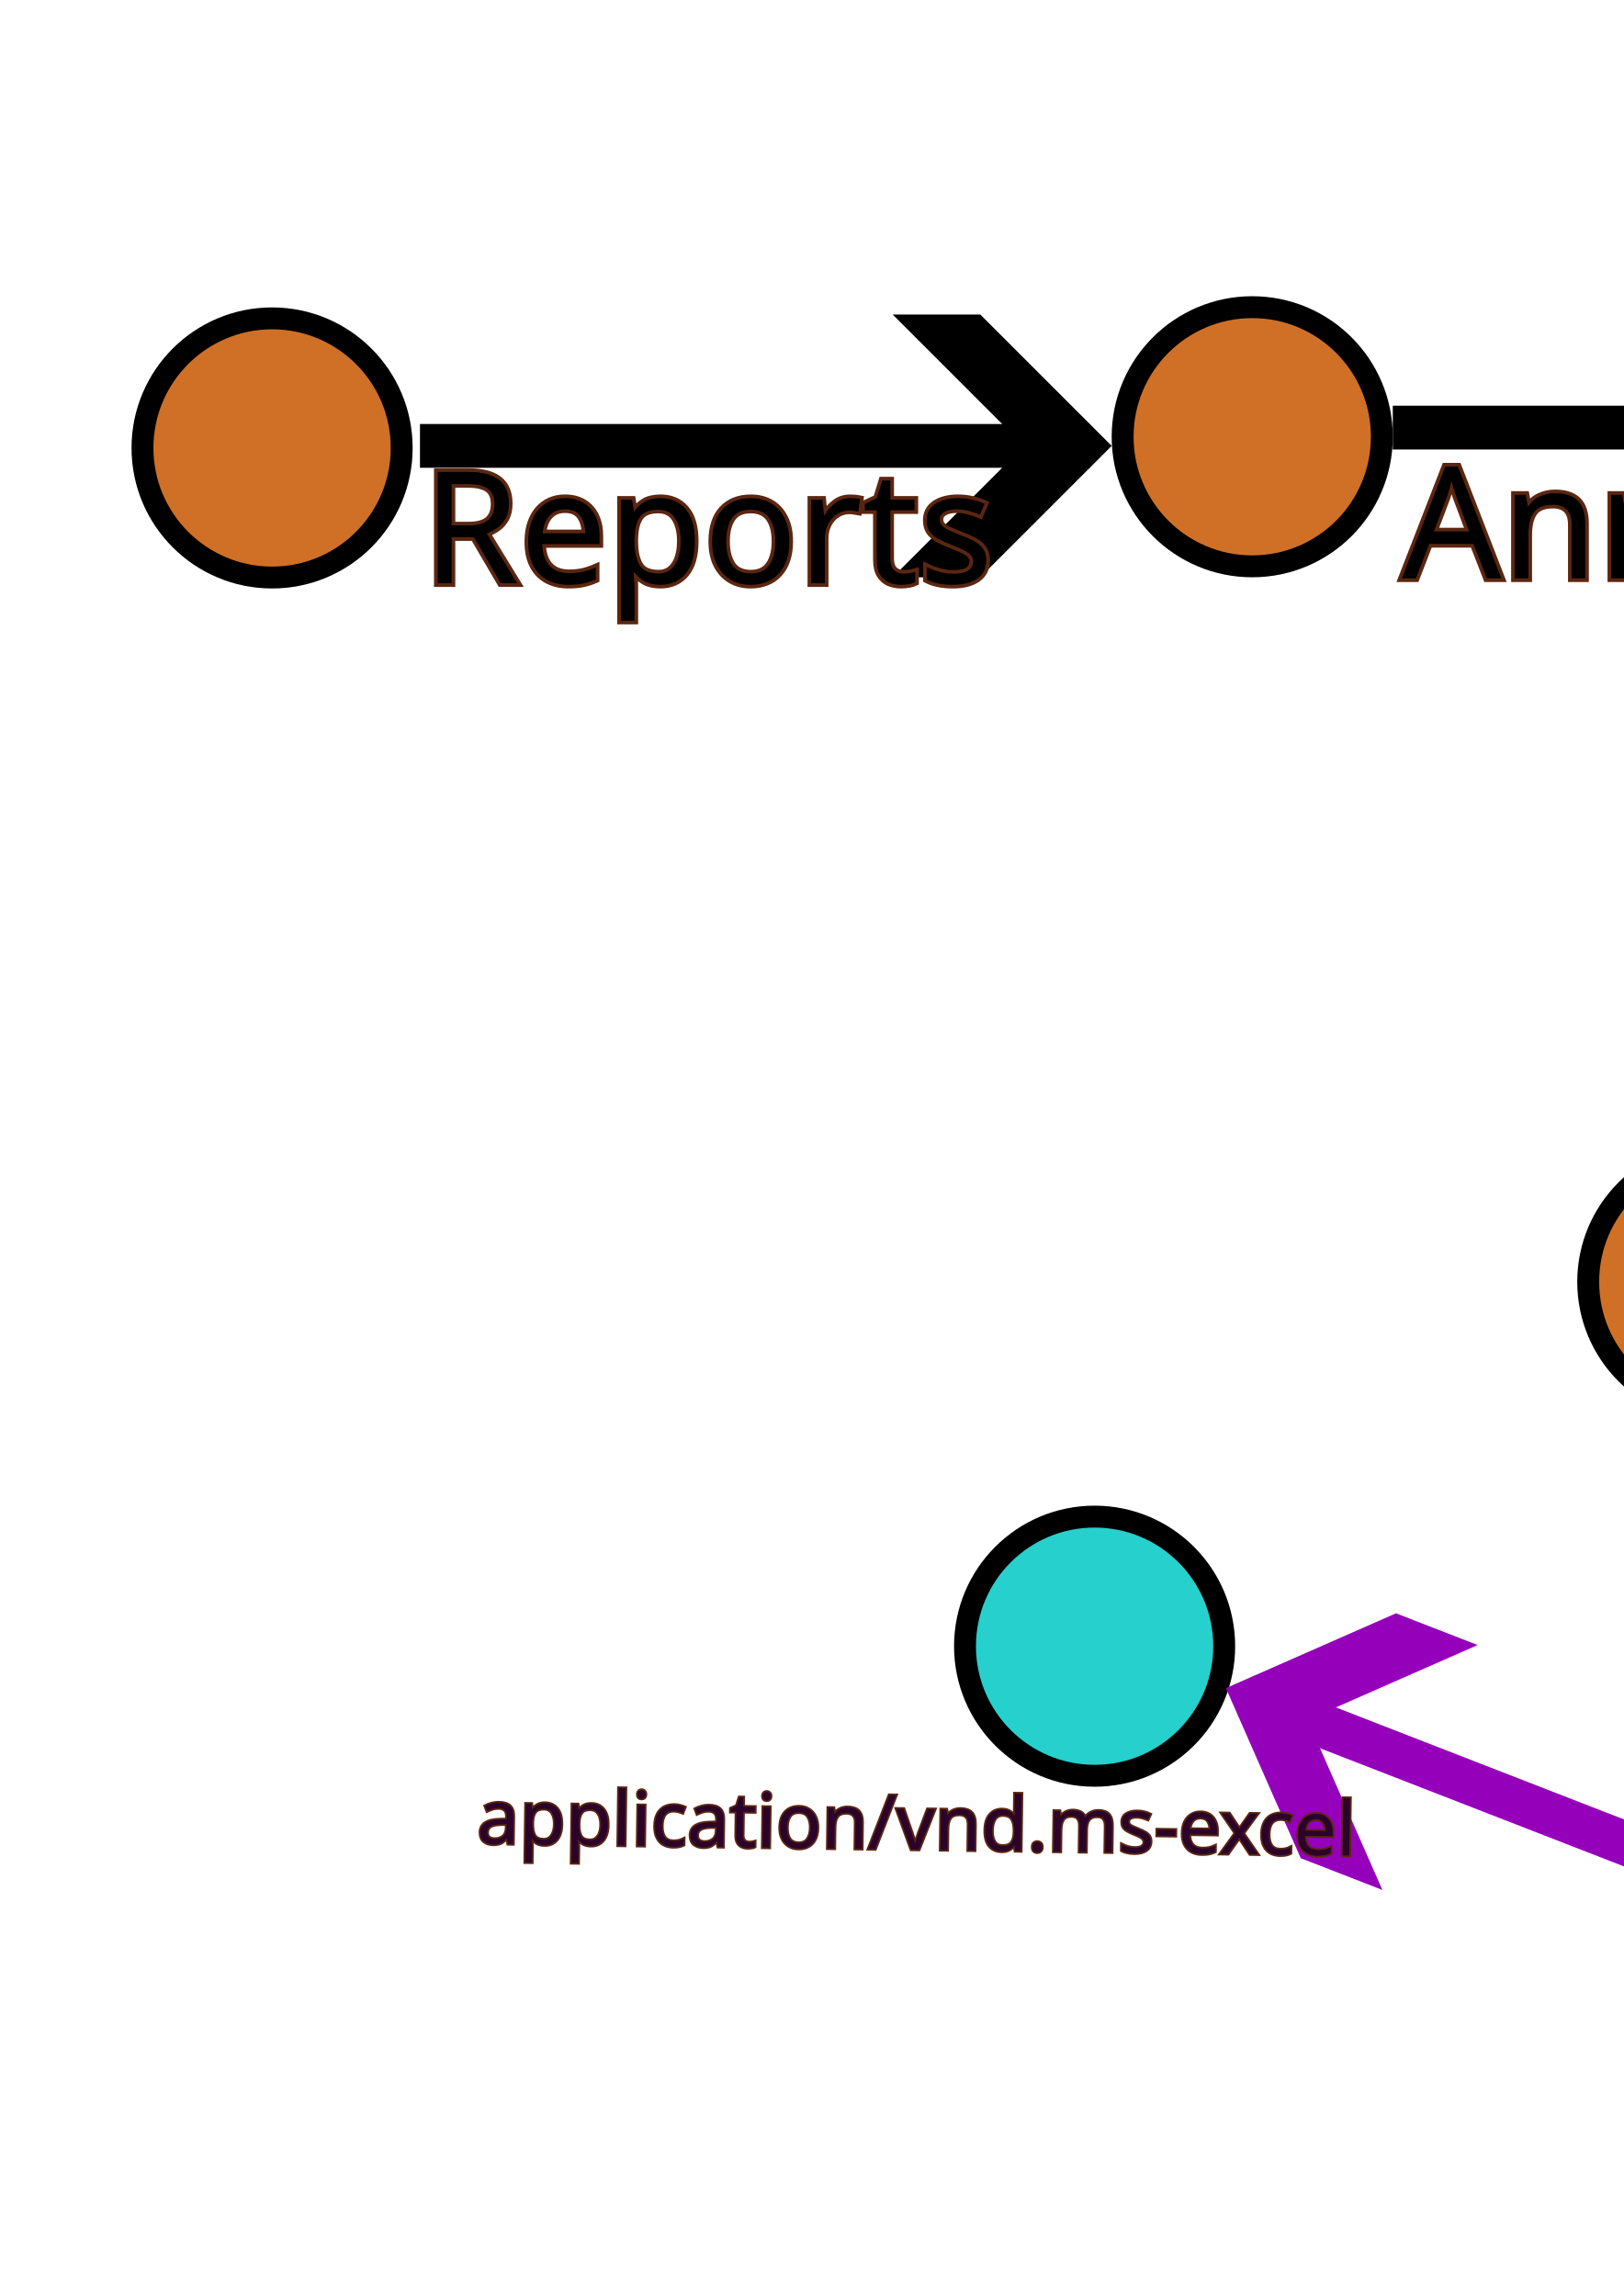
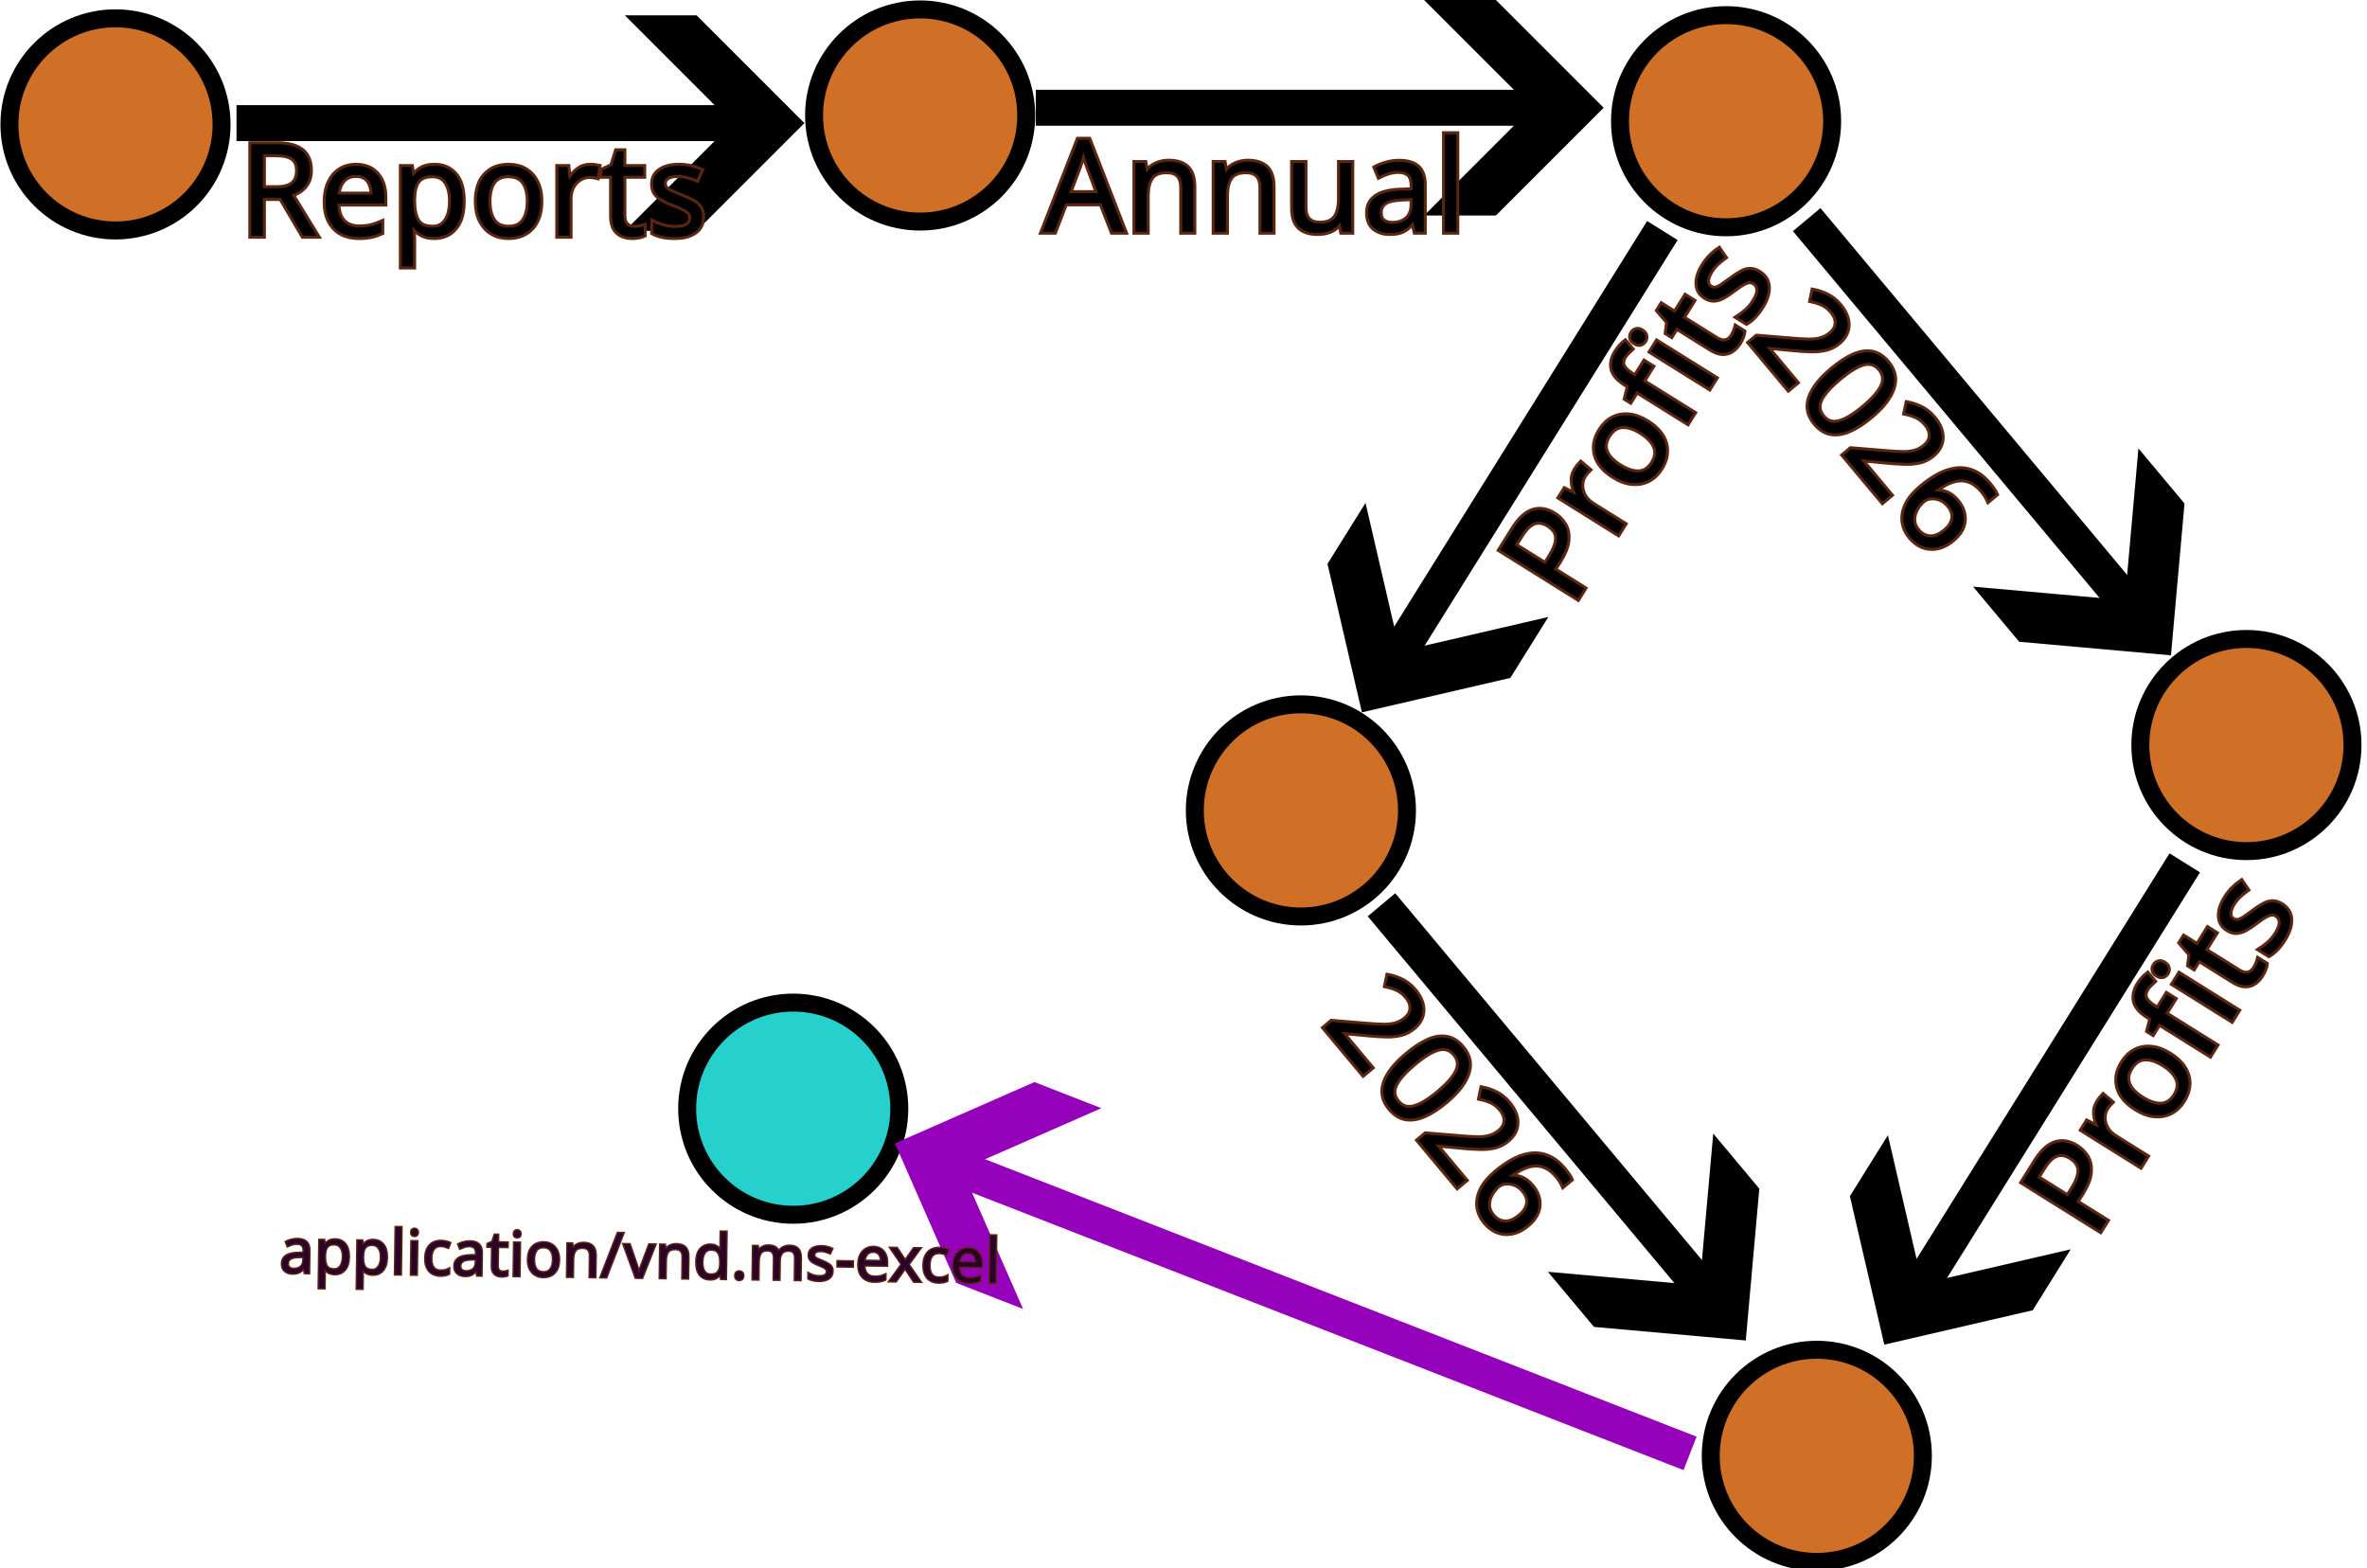
- <svg xmlns="http://www.w3.org/2000/svg" xmlns:xlink="http://www.w3.org/1999/xlink" width="210mm" height="297mm" viewBox="0 0 210 297" version="1.1" id="svg1">
-   <defs id="defs1">
-     <marker style="overflow:visible" id="ArrowWideHeavy" refX="0" refY="0" orient="auto-start-reverse" markerWidth="1" markerHeight="1" viewBox="0 0 1 1" preserveAspectRatio="xMidYMid">
-       <path style="fill:context-stroke;fill-rule:evenodd;stroke:none" d="m 1,0 -3,3 h -2 l 3,-3 -3,-3 h 2 z" id="path4" />
+ <svg xmlns="http://www.w3.org/2000/svg" xmlns:xlink="http://www.w3.org/1999/xlink" version="1.1" viewBox="0 0 373 247">
+   <defs>
+     <marker id="ArrowWideHeavy" style="overflow:visible" markerHeight="1" markerWidth="1" orient="auto-start-reverse" preserveAspectRatio="xMidYMid" viewBox="0 0 1 1">
+       <path d="m1 0-3 3h-2l3-3-3-3h2z" style="fill-rule:evenodd;fill:context-stroke" />
    </marker>
-     <linearGradient id="f" x1="-194.48" x2="-194.66" y1="-239.97" y2="-166.64" gradientTransform="matrix(0.1805,0,0,0.1838,126.1641,229.8312)" gradientUnits="userSpaceOnUse">
-       <stop offset="0" stop-color="#f35966" id="stop7-8" />
-       <stop offset="1" stop-color="#e0283f" id="stop8-5" />
-     </linearGradient>
-     <linearGradient id="g" x1="-145.4" x2="-145.58" y1="-167.26" y2="-280.65" gradientTransform="matrix(0.1805,0,0,0.1838,126.1641,229.8312)" gradientUnits="userSpaceOnUse">
-       <stop offset="0" stop-color="#f06712" id="stop5-1" />
-       <stop offset="1" stop-color="#ffb436" id="stop6-0" />
-     </linearGradient>
-     <marker style="overflow:visible" id="ArrowWideHeavy-5" refX="0" refY="0" orient="auto-start-reverse" markerWidth="1" markerHeight="1" viewBox="0 0 1 1" preserveAspectRatio="xMidYMid">
-       <path style="fill:context-stroke;fill-rule:evenodd;stroke:none" d="m 1,0 -3,3 h -2 l 3,-3 -3,-3 h 2 z" id="path4-6" />
+     <marker id="ArrowWideHeavy-5" style="overflow:visible" markerHeight="1" markerWidth="1" orient="auto-start-reverse" preserveAspectRatio="xMidYMid" viewBox="0 0 1 1">
+       <path d="m1 0-3 3h-2l3-3-3-3h2z" style="fill-rule:evenodd;fill:context-stroke" />
    </marker>
-     <marker style="overflow:visible" id="ArrowWideHeavy-5-5" refX="0" refY="0" orient="auto-start-reverse" markerWidth="1" markerHeight="1" viewBox="0 0 1 1" preserveAspectRatio="xMidYMid">
-       <path style="fill:context-stroke;fill-rule:evenodd;stroke:none" d="m 1,0 -3,3 h -2 l 3,-3 -3,-3 h 2 z" id="path4-6-6" />
+     <marker id="ArrowWideHeavy-5-5" style="overflow:visible" markerHeight="1" markerWidth="1" orient="auto-start-reverse" preserveAspectRatio="xMidYMid" viewBox="0 0 1 1">
+       <path d="m1 0-3 3h-2l3-3-3-3h2z" style="fill-rule:evenodd;fill:context-stroke" />
    </marker>
-     <marker style="overflow:visible" id="ArrowWideHeavy-5-5-8" refX="0" refY="0" orient="auto-start-reverse" markerWidth="1" markerHeight="1" viewBox="0 0 1 1" preserveAspectRatio="xMidYMid">
-       <path style="fill:context-stroke;fill-rule:evenodd;stroke:none" d="m 1,0 -3,3 h -2 l 3,-3 -3,-3 h 2 z" id="path4-6-6-2" />
+     <marker id="ArrowWideHeavy-5-5-8" style="overflow:visible" markerHeight="1" markerWidth="1" orient="auto-start-reverse" preserveAspectRatio="xMidYMid" viewBox="0 0 1 1">
+       <path d="m1 0-3 3h-2l3-3-3-3h2z" style="fill-rule:evenodd;fill:context-stroke" />
    </marker>
-     <marker style="overflow:visible" id="ArrowWideHeavy-5-5-1" refX="0" refY="0" orient="auto-start-reverse" markerWidth="1" markerHeight="1" viewBox="0 0 1 1" preserveAspectRatio="xMidYMid">
-       <path style="fill:context-stroke;fill-rule:evenodd;stroke:none" d="m 1,0 -3,3 h -2 l 3,-3 -3,-3 h 2 z" id="path4-6-6-5" />
+     <marker id="ArrowWideHeavy-5-5-1" style="overflow:visible" markerHeight="1" markerWidth="1" orient="auto-start-reverse" preserveAspectRatio="xMidYMid" viewBox="0 0 1 1">
+       <path d="m1 0-3 3h-2l3-3-3-3h2z" style="fill-rule:evenodd;fill:context-stroke" />
    </marker>
-     <marker style="overflow:visible" id="ArrowWideHeavy-5-5-8-7" refX="0" refY="0" orient="auto-start-reverse" markerWidth="1" markerHeight="1" viewBox="0 0 1 1" preserveAspectRatio="xMidYMid">
-       <path style="fill:context-stroke;fill-rule:evenodd;stroke:none" d="m 1,0 -3,3 h -2 l 3,-3 -3,-3 h 2 z" id="path4-6-6-2-5" />
+     <marker id="ArrowWideHeavy-5-5-8-7" style="overflow:visible" markerHeight="1" markerWidth="1" orient="auto-start-reverse" preserveAspectRatio="xMidYMid" viewBox="0 0 1 1">
+       <path d="m1 0-3 3h-2l3-3-3-3h2z" style="fill-rule:evenodd;fill:context-stroke" />
    </marker>
-     <marker style="overflow:visible" id="ArrowWideHeavy-9" refX="0" refY="0" orient="auto-start-reverse" markerWidth="1" markerHeight="1" viewBox="0 0 1 1" preserveAspectRatio="xMidYMid">
-       <path style="fill:context-stroke;fill-rule:evenodd;stroke:none" d="m 1,0 -3,3 h -2 l 3,-3 -3,-3 h 2 z" id="path4-0" />
+     <marker id="ArrowWideHeavy-9" style="overflow:visible" markerHeight="1" markerWidth="1" orient="auto-start-reverse" preserveAspectRatio="xMidYMid" viewBox="0 0 1 1">
+       <path d="m1 0-3 3h-2l3-3-3-3h2z" style="fill-rule:evenodd;fill:context-stroke" />
    </marker>
  </defs>
-   <g id="layer1">
-     <circle style="fill:#d07026;fill-opacity:1;stroke-width:5.665;stroke-linecap:square;stroke-miterlimit:5.8;paint-order:stroke fill markers;stroke:#000000;stroke-opacity:1;stroke-dasharray:none" id="path2" cx="35.19" cy="57.944" r="15.346" />
-     <path style="fill:#d07026;fill-opacity:1;stroke:#000000;stroke-width:5.665;stroke-linecap:square;stroke-miterlimit:5.8;stroke-dasharray:none;stroke-opacity:1;marker-end:url(#ArrowWideHeavy);paint-order:stroke fill markers" d="m 57.15,57.679 80.963,0" id="path3" />
-     <circle style="fill:#d07026;fill-opacity:1;stroke:#000000;stroke-width:5.665;stroke-linecap:square;stroke-miterlimit:5.8;stroke-dasharray:none;stroke-opacity:1;paint-order:stroke fill markers" id="path2-4" cx="161.956" cy="56.496" r="15.346" />
-     <circle style="fill:#d07026;fill-opacity:1;stroke:#000000;stroke-width:5.665;stroke-linecap:square;stroke-miterlimit:5.8;stroke-dasharray:none;stroke-opacity:1;paint-order:stroke fill markers" id="path2-4-2" cx="288.722" cy="57.415" r="15.346" />
-     <circle style="fill:#d07026;fill-opacity:1;stroke:#000000;stroke-width:5.665;stroke-linecap:square;stroke-miterlimit:5.8;stroke-dasharray:none;stroke-opacity:1;paint-order:stroke fill markers" id="path2-4-2-1" cx="222.171" cy="-165.816" r="15.346" transform="scale(1,-1)" />
-     <text xml:space="preserve" style="font-size:20.177px;line-height:1;font-family:Abecedario_pautada;-inkscape-font-specification:'Abecedario_pautada, Normal';text-align:center;letter-spacing:0px;word-spacing:-0.919px;writing-mode:lr-tb;direction:ltr;text-anchor:middle;fill:none;stroke:#5b2610;stroke-width:0.941;stroke-linecap:square;stroke-miterlimit:5.8;stroke-dasharray:none;paint-order:stroke fill markers" x="54.649" y="75.449" id="text1">
-       <tspan id="tspan1" x="54.649" y="75.449" style="font-style:normal;font-variant:normal;font-weight:normal;font-stretch:normal;font-size:20.177px;font-family:Argillites;-inkscape-font-specification:'Argillites, Normal';font-variant-ligatures:normal;font-variant-caps:normal;font-variant-numeric:normal;font-variant-east-asian:normal;text-align:start;text-anchor:start;fill:#000000;fill-opacity:1;stroke:#5b2610;stroke-width:0.941;stroke-dasharray:none;stroke-opacity:1;paint-order:stroke fill markers">Reports</tspan>
+   <g transform="translate(-17 -38.3)">
+     <circle cx="35.2" cy="57.9" r="15.3" style="fill:#d07026;paint-order:stroke fill markers;stroke-linecap:square;stroke-miterlimit:5.8;stroke-width:5.66;stroke:#000" />
+     <path d="m57.1 57.7h81" style="fill:#d07026;marker-end:url(#ArrowWideHeavy);paint-order:stroke fill markers;stroke-linecap:square;stroke-miterlimit:5.8;stroke-width:5.66;stroke:#000" />
+     <circle cx="162" cy="56.5" r="15.3" style="fill:#d07026;paint-order:stroke fill markers;stroke-linecap:square;stroke-miterlimit:5.8;stroke-width:5.66;stroke:#000" />
+     <circle cx="289" cy="57.4" r="15.3" style="fill:#d07026;paint-order:stroke fill markers;stroke-linecap:square;stroke-miterlimit:5.8;stroke-width:5.66;stroke:#000" />
+     <circle id="path2-4-2-1" transform="scale(1,-1)" cx="222" cy="-166" r="15.3" style="fill:#d07026;paint-order:stroke fill markers;stroke-linecap:square;stroke-miterlimit:5.8;stroke-width:5.66;stroke:#000" />
+     <text x="54.649" y="75.449" style="fill:none;font-family:Abecedario_pautada;font-size:20.2px;letter-spacing:0px;line-height:1;paint-order:stroke fill markers;stroke-linecap:square;stroke-miterlimit:5.8;stroke-width:.941;stroke:#5b2610;text-align:center;text-anchor:middle;word-spacing:-.919px" xml:space="preserve">
+       <tspan x="54.649" y="75.449" style="fill:#000000;font-family:Argillites;font-size:20.2px;font-variant-caps:normal;font-variant-east-asian:normal;font-variant-ligatures:normal;font-variant-numeric:normal;paint-order:stroke fill markers;stroke-width:.941;stroke:#5b2610;text-align:start;text-anchor:start">Reports</tspan>
    </text>
-     <g id="g6" transform="translate(-0.9495864,-0.9187811)">
-       <path style="fill:#d07026;fill-opacity:1;stroke:#000000;stroke-width:5.665;stroke-linecap:square;stroke-miterlimit:5.8;stroke-dasharray:none;stroke-opacity:1;marker-end:url(#ArrowWideHeavy-5);paint-order:stroke fill markers" d="m 183.916,56.231 h 80.963" id="path3-0" />
-       <text xml:space="preserve" style="font-size:20.177px;line-height:1;font-family:Abecedario_pautada;-inkscape-font-specification:'Abecedario_pautada, Normal';text-align:center;letter-spacing:0px;word-spacing:-0.919px;writing-mode:lr-tb;direction:ltr;text-anchor:middle;fill:none;stroke:#5b2610;stroke-width:0.941;stroke-linecap:square;stroke-miterlimit:5.8;stroke-dasharray:none;paint-order:stroke fill markers" x="182.251" y="75.732" id="text1-0">
-         <tspan id="tspan1-2" x="182.251" y="75.732" style="font-style:normal;font-variant:normal;font-weight:normal;font-stretch:normal;font-size:20.177px;font-family:Argillites;-inkscape-font-specification:'Argillites, Normal';font-variant-ligatures:normal;font-variant-caps:normal;font-variant-numeric:normal;font-variant-east-asian:normal;text-align:start;text-anchor:start;fill:#000000;fill-opacity:1;stroke:#5b2610;stroke-width:0.941;stroke-dasharray:none;stroke-opacity:1;paint-order:stroke fill markers">Annual</tspan>
+     <g transform="translate(-.95 -.919)">
+       <path d="m184 56.2h81" style="fill:#d07026;marker-end:url(#ArrowWideHeavy-5);paint-order:stroke fill markers;stroke-linecap:square;stroke-miterlimit:5.8;stroke-width:5.66;stroke:#000" />
+       <text x="182.251" y="75.732" style="fill:none;font-family:Abecedario_pautada;font-size:20.2px;letter-spacing:0px;line-height:1;paint-order:stroke fill markers;stroke-linecap:square;stroke-miterlimit:5.8;stroke-width:.941;stroke:#5b2610;text-align:center;text-anchor:middle;word-spacing:-.919px" xml:space="preserve">
+         <tspan x="182.251" y="75.732" style="fill:#000000;font-family:Argillites;font-size:20.2px;font-variant-caps:normal;font-variant-east-asian:normal;font-variant-ligatures:normal;font-variant-numeric:normal;paint-order:stroke fill markers;stroke-width:.941;stroke:#5b2610;text-align:start;text-anchor:start">Annual</tspan>
      </text>
    </g>
-     <circle style="fill:#26d0cc;fill-opacity:1;stroke:#000000;stroke-width:5.665;stroke-linecap:square;stroke-miterlimit:5.8;stroke-dasharray:none;stroke-opacity:1;paint-order:stroke fill markers" id="path2-4-2-9" cx="141.569" cy="212.944" r="15.346" />
-     <g id="g7" transform="rotate(21.25154,258.3403,292.4365)">
-       <g id="g8" transform="translate(-13.19332,-33.19391)">
-         <path style="fill:#890688;fill-opacity:1;stroke:#9500ba;stroke-width:5.665;stroke-linecap:square;stroke-miterlimit:5.8;stroke-dasharray:none;stroke-opacity:1;marker-end:url(#ArrowWideHeavy-9);paint-order:stroke fill markers" d="M 283.024,292.769 H 157.347" id="path3-8" />
-         <g id="g6-2" transform="rotate(-20.46185,940.9256,770.8475)" style="fill:#2a022a;fill-opacity:1">
-           <text xml:space="preserve" style="font-size:9.748px;line-height:1;font-family:Abecedario_pautada;-inkscape-font-specification:'Abecedario_pautada, Normal';text-align:center;letter-spacing:0px;word-spacing:-0.444px;writing-mode:lr-tb;direction:ltr;text-anchor:middle;fill:#2a022a;fill-opacity:1;stroke:#5b2610;stroke-width:0.454;stroke-linecap:square;stroke-miterlimit:5.8;stroke-dasharray:none;paint-order:stroke fill markers" x="272.005" y="68.45" id="text1-0-0">
-             <tspan x="272.005" y="68.45" style="font-style:normal;font-variant:normal;font-weight:normal;font-stretch:normal;font-size:9.748px;font-family:Argillites;-inkscape-font-specification:'Argillites, Normal';font-variant-ligatures:normal;font-variant-caps:normal;font-variant-numeric:normal;font-variant-east-asian:normal;text-align:start;text-anchor:start;fill:#2a022a;fill-opacity:1;stroke:#5b2610;stroke-width:0.454;stroke-dasharray:none;stroke-opacity:1;paint-order:stroke fill markers" id="tspan6">application/vnd.ms-excel</tspan>
+     <circle cx="142" cy="213" r="15.3" style="fill:#26d0cc;paint-order:stroke fill markers;stroke-linecap:square;stroke-miterlimit:5.8;stroke-width:5.66;stroke:#000" />
+     <g transform="rotate(21.3 258 292)">
+       <g transform="translate(-13.2 -33.2)">
+         <path d="m283 293h-126" style="fill:#890688;marker-end:url(#ArrowWideHeavy-9);paint-order:stroke fill markers;stroke-linecap:square;stroke-miterlimit:5.8;stroke-width:5.66;stroke:#9500ba" />
+         <g transform="rotate(-20.5 941 771)" style="fill:#2a022a">
+           <text x="272.005" y="68.45" style="fill:#2a022a;font-family:Abecedario_pautada;font-size:9.75px;letter-spacing:0px;line-height:1;paint-order:stroke fill markers;stroke-linecap:square;stroke-miterlimit:5.8;stroke-width:.454;stroke:#5b2610;text-align:center;text-anchor:middle;word-spacing:-.444px" xml:space="preserve">
+             <tspan x="272.005" y="68.45" style="fill:#2a022a;font-family:Argillites;font-size:9.75px;font-variant-caps:normal;font-variant-east-asian:normal;font-variant-ligatures:normal;font-variant-numeric:normal;paint-order:stroke fill markers;stroke-width:.454;stroke:#5b2610;text-align:start;text-anchor:start">application/vnd.ms-excel</tspan>
          </text>
        </g>
      </g>
    </g>
-     <g id="g4" transform="rotate(50.09775,287.971,104.8199)">
-       <path style="fill:#d07026;fill-opacity:1;stroke:#000000;stroke-width:5.665;stroke-linecap:square;stroke-miterlimit:5.8;stroke-dasharray:none;stroke-opacity:1;marker-end:url(#ArrowWideHeavy-5-5);paint-order:stroke fill markers" d="m 275.089,73.88 h 80.963" id="path3-0-8" />
-       <text xml:space="preserve" style="font-size:20.177px;line-height:1;font-family:Abecedario_pautada;-inkscape-font-specification:'Abecedario_pautada, Normal';text-align:center;letter-spacing:0px;word-spacing:-0.919px;writing-mode:lr-tb;direction:ltr;text-anchor:middle;fill:none;stroke:#5b2610;stroke-width:0.941;stroke-linecap:square;stroke-miterlimit:5.8;stroke-dasharray:none;paint-order:stroke fill markers" x="280.317" y="93.232" id="text1-0-9">
-         <tspan x="280.317" y="93.232" style="font-style:normal;font-variant:normal;font-weight:normal;font-stretch:normal;font-size:20.177px;font-family:Argillites;-inkscape-font-specification:'Argillites, Normal';font-variant-ligatures:normal;font-variant-caps:normal;font-variant-numeric:normal;font-variant-east-asian:normal;text-align:start;text-anchor:start;fill:#000000;fill-opacity:1;stroke:#5b2610;stroke-width:0.941;stroke-dasharray:none;stroke-opacity:1;paint-order:stroke fill markers" id="tspan37">2026</tspan>
+     <g transform="rotate(50.1 288 105)">
+       <path d="m275 73.9h81" style="fill:#d07026;marker-end:url(#ArrowWideHeavy-5-5);paint-order:stroke fill markers;stroke-linecap:square;stroke-miterlimit:5.8;stroke-width:5.66;stroke:#000" />
+       <text x="280.317" y="93.232" style="fill:none;font-family:Abecedario_pautada;font-size:20.2px;letter-spacing:0px;line-height:1;paint-order:stroke fill markers;stroke-linecap:square;stroke-miterlimit:5.8;stroke-width:.941;stroke:#5b2610;text-align:center;text-anchor:middle;word-spacing:-.919px" xml:space="preserve">
+         <tspan x="280.317" y="93.232" style="fill:#000000;font-family:Argillites;font-size:20.2px;font-variant-caps:normal;font-variant-east-asian:normal;font-variant-ligatures:normal;font-variant-numeric:normal;paint-order:stroke fill markers;stroke-width:.941;stroke:#5b2610;text-align:start;text-anchor:start">2026</tspan>
      </text>
    </g>
-     <g id="g4-9" transform="rotate(50.09775,138.6249,87.29712)">
-       <path style="fill:#d07026;fill-opacity:1;stroke:#000000;stroke-width:5.665;stroke-linecap:square;stroke-miterlimit:5.8;stroke-dasharray:none;stroke-opacity:1;marker-end:url(#ArrowWideHeavy-5-5-1);paint-order:stroke fill markers" d="m 275.089,73.88 h 80.963" id="path3-0-8-1" />
-       <text xml:space="preserve" style="font-size:20.177px;line-height:1;font-family:Abecedario_pautada;-inkscape-font-specification:'Abecedario_pautada, Normal';text-align:center;letter-spacing:0px;word-spacing:-0.919px;writing-mode:lr-tb;direction:ltr;text-anchor:middle;fill:none;stroke:#5b2610;stroke-width:0.941;stroke-linecap:square;stroke-miterlimit:5.8;stroke-dasharray:none;paint-order:stroke fill markers" x="280.317" y="93.232" id="text1-0-9-4">
-         <tspan x="280.317" y="93.232" style="font-style:normal;font-variant:normal;font-weight:normal;font-stretch:normal;font-size:20.177px;font-family:Argillites;-inkscape-font-specification:'Argillites, Normal';font-variant-ligatures:normal;font-variant-caps:normal;font-variant-numeric:normal;font-variant-east-asian:normal;text-align:start;text-anchor:start;fill:#000000;fill-opacity:1;stroke:#5b2610;stroke-width:0.941;stroke-dasharray:none;stroke-opacity:1;paint-order:stroke fill markers" id="tspan5">2026</tspan>
+     <g transform="rotate(50.1 139 87.3)">
+       <path d="m275 73.9h81" style="fill:#d07026;marker-end:url(#ArrowWideHeavy-5-5-1);paint-order:stroke fill markers;stroke-linecap:square;stroke-miterlimit:5.8;stroke-width:5.66;stroke:#000" />
+       <text x="280.317" y="93.232" style="fill:none;font-family:Abecedario_pautada;font-size:20.2px;letter-spacing:0px;line-height:1;paint-order:stroke fill markers;stroke-linecap:square;stroke-miterlimit:5.8;stroke-width:.941;stroke:#5b2610;text-align:center;text-anchor:middle;word-spacing:-.919px" xml:space="preserve">
+         <tspan x="280.317" y="93.232" style="fill:#000000;font-family:Argillites;font-size:20.2px;font-variant-caps:normal;font-variant-east-asian:normal;font-variant-ligatures:normal;font-variant-numeric:normal;paint-order:stroke fill markers;stroke-width:.941;stroke:#5b2610;text-align:start;text-anchor:start">2026</tspan>
      </text>
    </g>
-     <g id="g5" transform="rotate(-14.27735,57.71477,292.8949)">
-       <path style="fill:#d07026;fill-opacity:1;stroke:#000000;stroke-width:5.665;stroke-linecap:square;stroke-miterlimit:5.8;stroke-dasharray:none;stroke-opacity:1;marker-end:url(#ArrowWideHeavy-5-5-8);paint-order:stroke fill markers" d="m 324.31,138.094 -58.485,55.986" id="path3-0-8-9" />
-       <text xml:space="preserve" style="font-size:20.177px;line-height:1;font-family:Abecedario_pautada;-inkscape-font-specification:'Abecedario_pautada, Normal';text-align:center;letter-spacing:0px;word-spacing:-0.919px;writing-mode:lr-tb;direction:ltr;text-anchor:middle;fill:none;stroke:#5b2610;stroke-width:0.941;stroke-linecap:square;stroke-miterlimit:5.8;stroke-dasharray:none;paint-order:stroke fill markers" x="83.568" y="343.036" id="text1-0-9-6" transform="rotate(-43.74936)">
-         <tspan x="83.568" y="343.036" style="font-style:normal;font-variant:normal;font-weight:normal;font-stretch:normal;font-size:20.177px;font-family:Argillites;-inkscape-font-specification:'Argillites, Normal';font-variant-ligatures:normal;font-variant-caps:normal;font-variant-numeric:normal;font-variant-east-asian:normal;text-align:start;text-anchor:start;fill:#000000;fill-opacity:1;stroke:#5b2610;stroke-width:0.941;stroke-dasharray:none;stroke-opacity:1;paint-order:stroke fill markers" id="tspan37-0">Profits</tspan>
+     <g transform="rotate(-14.3 57.7 293)">
+       <path d="m324 138-58.5 56" style="fill:#d07026;marker-end:url(#ArrowWideHeavy-5-5-8);paint-order:stroke fill markers;stroke-linecap:square;stroke-miterlimit:5.8;stroke-width:5.66;stroke:#000" />
+       <text transform="rotate(-43.7)" x="83.568" y="343.036" style="fill:none;font-family:Abecedario_pautada;font-size:20.2px;letter-spacing:0px;line-height:1;paint-order:stroke fill markers;stroke-linecap:square;stroke-miterlimit:5.8;stroke-width:.941;stroke:#5b2610;text-align:center;text-anchor:middle;word-spacing:-.919px" xml:space="preserve">
+         <tspan x="83.568" y="343.036" style="fill:#000000;font-family:Argillites;font-size:20.2px;font-variant-caps:normal;font-variant-east-asian:normal;font-variant-ligatures:normal;font-variant-numeric:normal;paint-order:stroke fill markers;stroke-width:.941;stroke:#5b2610;text-align:start;text-anchor:start">Profits</tspan>
      </text>
    </g>
-     <g id="g5-7" transform="rotate(-14.27735,496.2109,14.67241)">
-       <path style="fill:#d07026;fill-opacity:1;stroke:#000000;stroke-width:5.665;stroke-linecap:square;stroke-miterlimit:5.8;stroke-dasharray:none;stroke-opacity:1;marker-end:url(#ArrowWideHeavy-5-5-8-7);paint-order:stroke fill markers" d="m 324.31,138.094 -58.485,55.986" id="path3-0-8-9-0" />
-       <text xml:space="preserve" style="font-size:20.177px;line-height:1;font-family:Abecedario_pautada;-inkscape-font-specification:'Abecedario_pautada, Normal';text-align:center;letter-spacing:0px;word-spacing:-0.919px;writing-mode:lr-tb;direction:ltr;text-anchor:middle;fill:none;stroke:#5b2610;stroke-width:0.941;stroke-linecap:square;stroke-miterlimit:5.8;stroke-dasharray:none;paint-order:stroke fill markers" x="83.568" y="343.036" id="text1-0-9-6-4" transform="rotate(-43.74936)">
-         <tspan x="83.568" y="343.036" style="font-style:normal;font-variant:normal;font-weight:normal;font-stretch:normal;font-size:20.177px;font-family:Argillites;-inkscape-font-specification:'Argillites, Normal';font-variant-ligatures:normal;font-variant-caps:normal;font-variant-numeric:normal;font-variant-east-asian:normal;text-align:start;text-anchor:start;fill:#000000;fill-opacity:1;stroke:#5b2610;stroke-width:0.941;stroke-dasharray:none;stroke-opacity:1;paint-order:stroke fill markers" id="tspan37-0-8">Profits</tspan>
+     <g transform="rotate(-14.3 496 14.7)">
+       <path d="m324 138-58.5 56" style="fill:#d07026;marker-end:url(#ArrowWideHeavy-5-5-8-7);paint-order:stroke fill markers;stroke-linecap:square;stroke-miterlimit:5.8;stroke-width:5.66;stroke:#000" />
+       <text transform="rotate(-43.7)" x="83.568" y="343.036" style="fill:none;font-family:Abecedario_pautada;font-size:20.2px;letter-spacing:0px;line-height:1;paint-order:stroke fill markers;stroke-linecap:square;stroke-miterlimit:5.8;stroke-width:.941;stroke:#5b2610;text-align:center;text-anchor:middle;word-spacing:-.919px" xml:space="preserve">
+         <tspan x="83.568" y="343.036" style="fill:#000000;font-family:Argillites;font-size:20.2px;font-variant-caps:normal;font-variant-east-asian:normal;font-variant-ligatures:normal;font-variant-numeric:normal;paint-order:stroke fill markers;stroke-width:.941;stroke:#5b2610;text-align:start;text-anchor:start">Profits</tspan>
      </text>
    </g>
-     <use x="0" y="0" xlink:href="#path2-4-2-1" id="use5" transform="translate(149.225,-10.31875)" />
-     <use x="0" y="0" xlink:href="#use5" id="use7" transform="translate(-67.73333,111.6542)" />
+     <use id="use5" transform="translate(149 -10.3)" xlink:href="#path2-4-2-1" />
+     <use transform="translate(-67.7 112)" xlink:href="#use5" />
  </g>
</svg>
